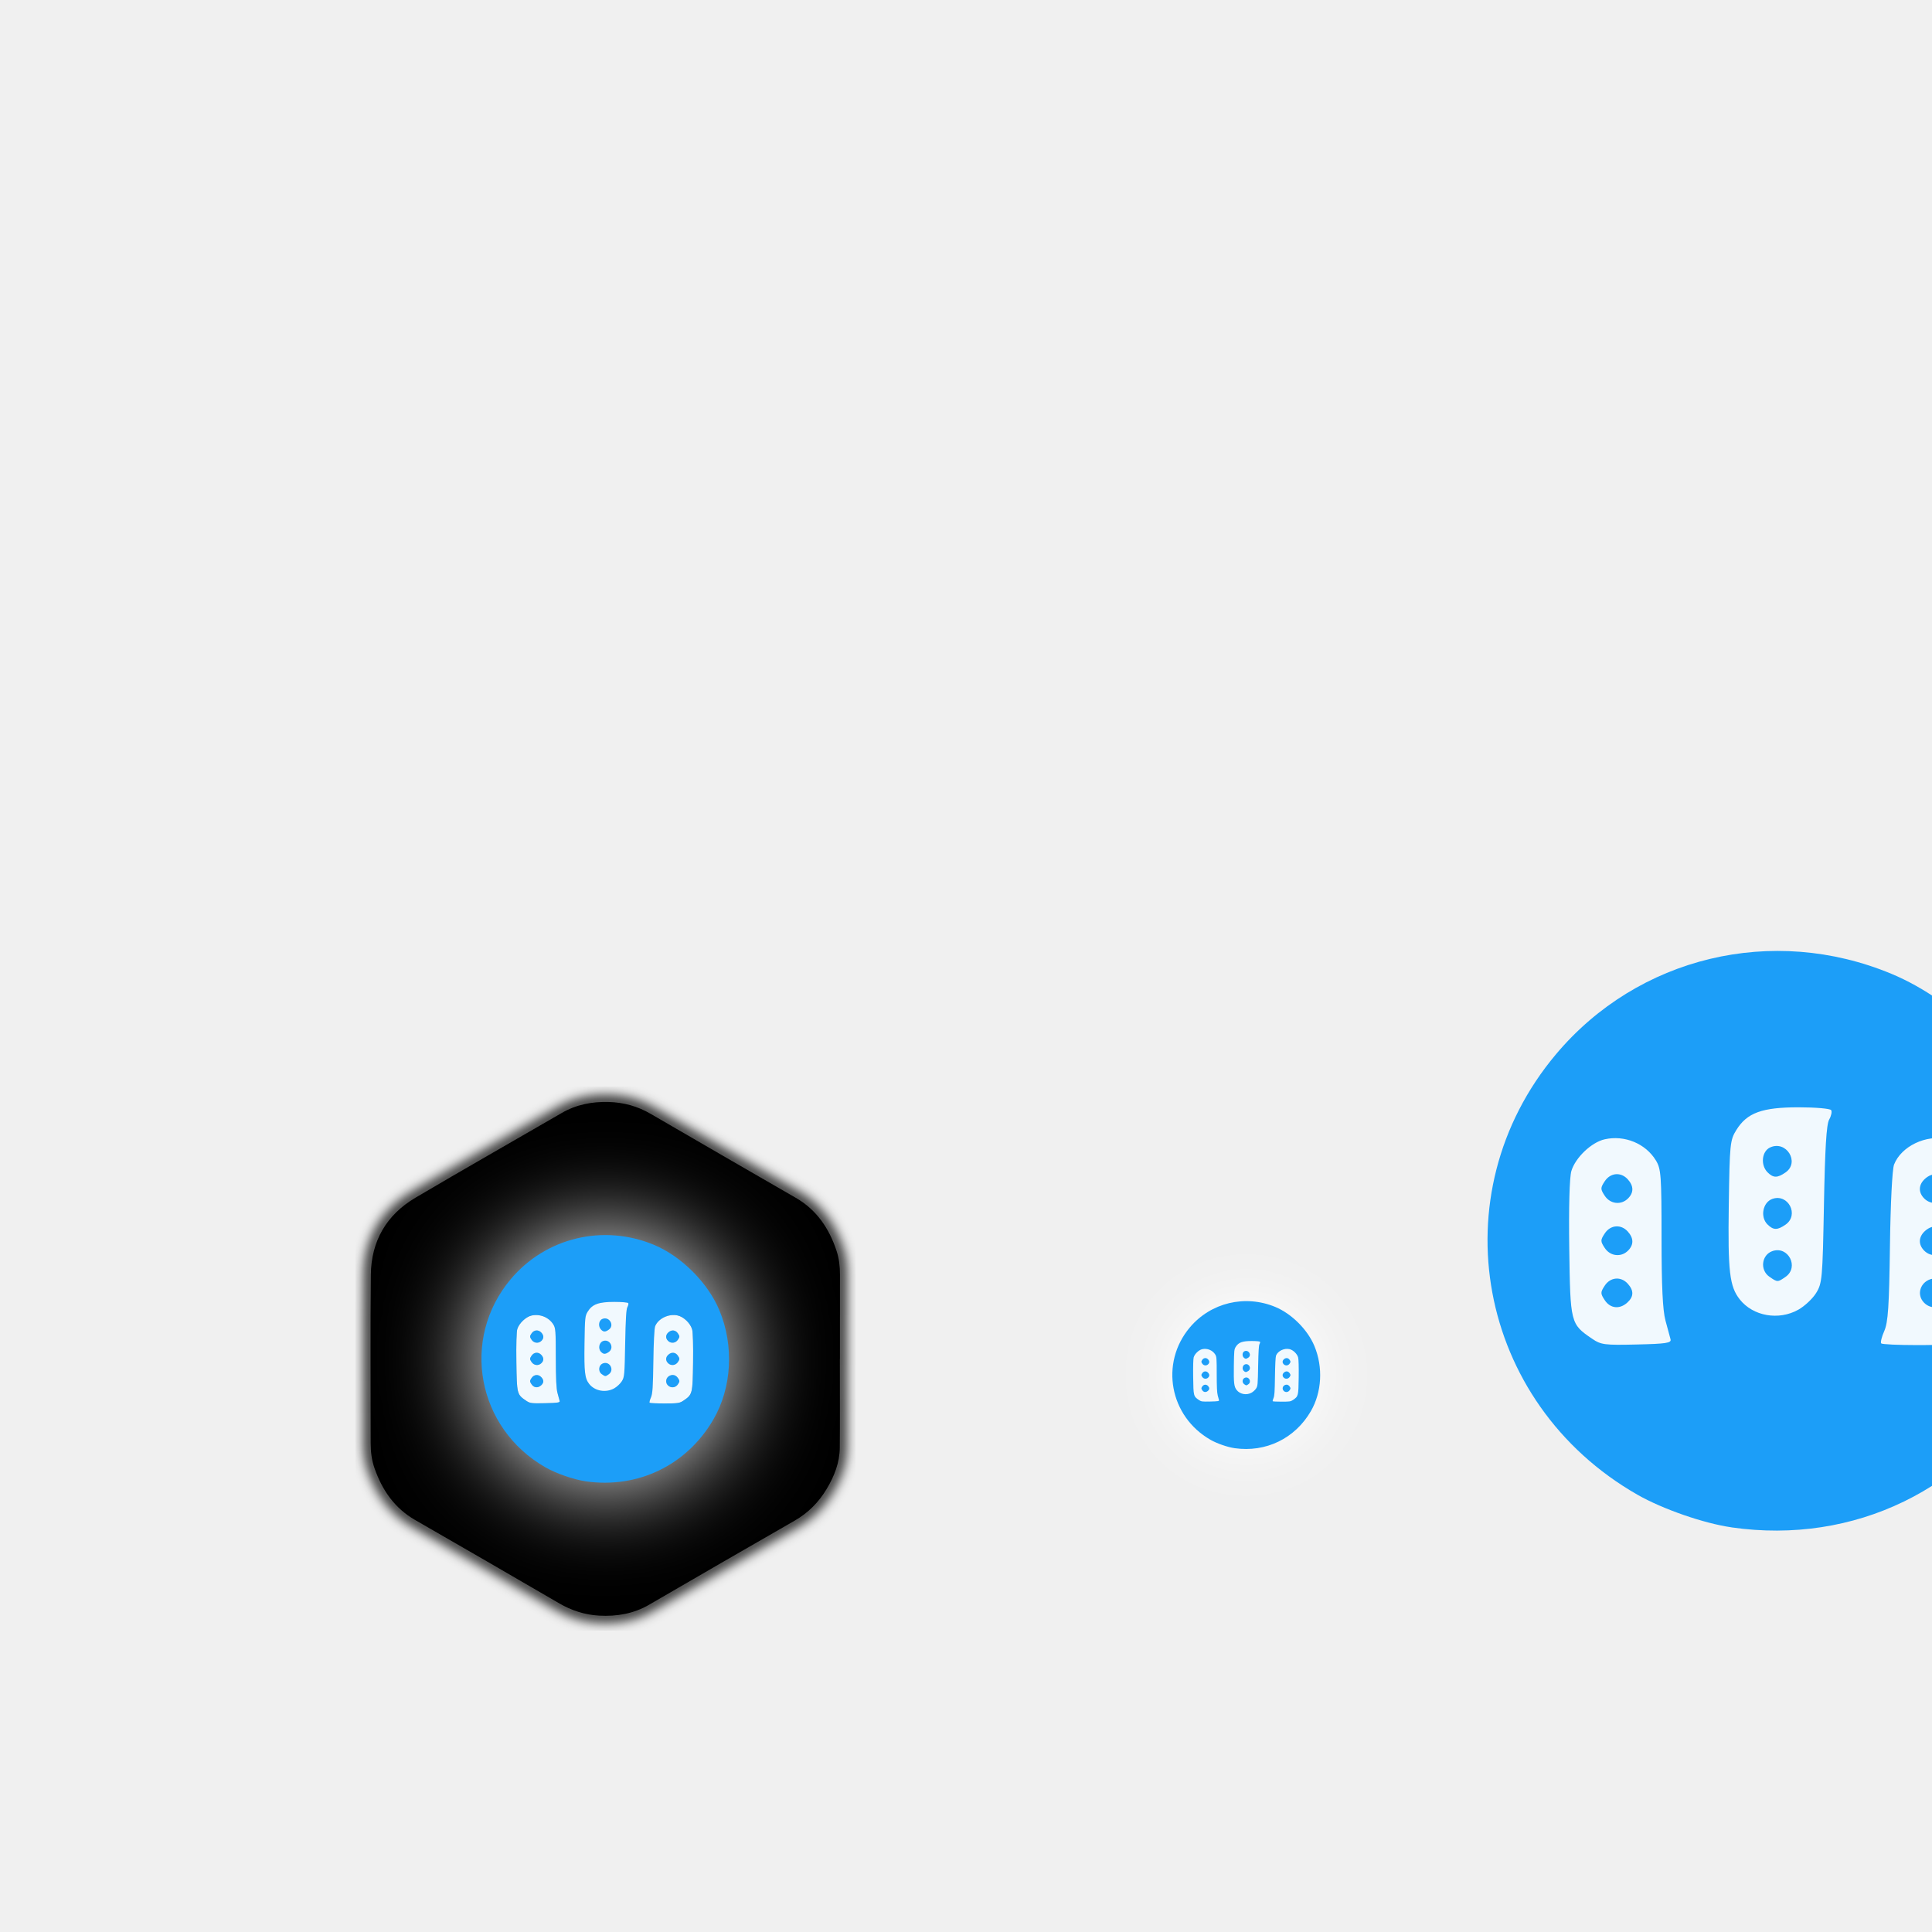
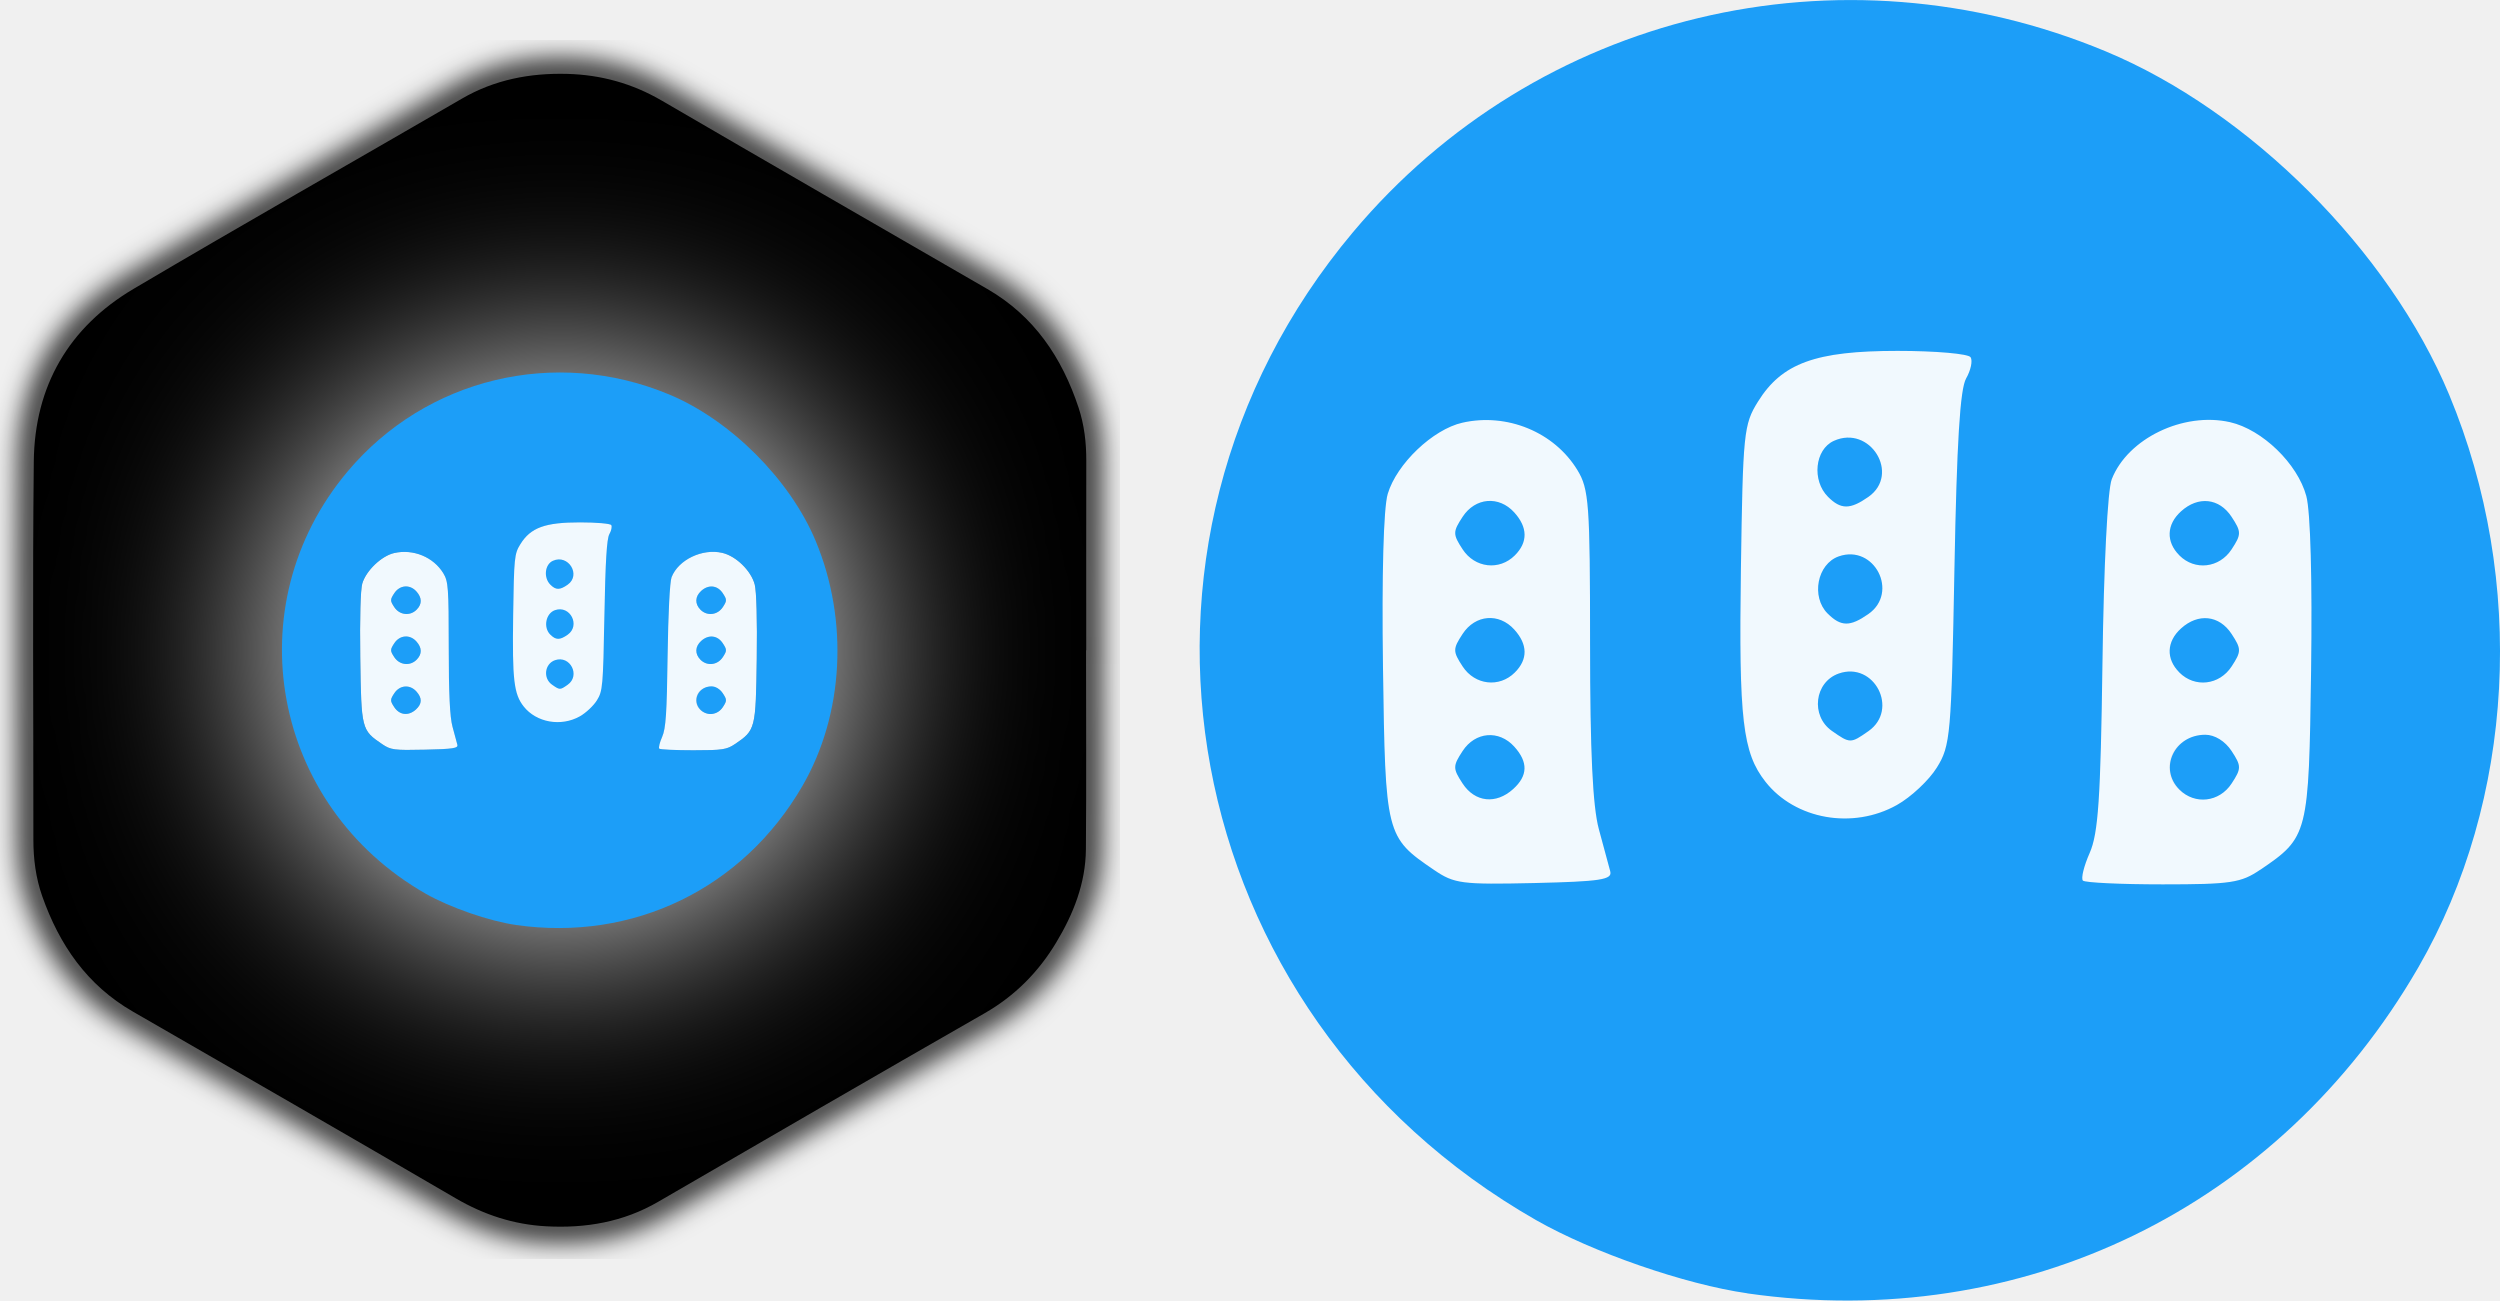
- <svg xmlns="http://www.w3.org/2000/svg" width="56.444mm" height="56.444mm" viewBox="0 0 200 200" id="svg3644" version="1.1">
+ <svg xmlns="http://www.w3.org/2000/svg" width="32.555mm" height="16.935mm" viewBox="0 0 115.354 60.006" id="svg3644" version="1.1">
  <defs id="defs3646">
    <filter style="color-interpolation-filters:sRGB" id="filter4474" x="-0.48" width="1.96" y="-0.48" height="1.96">
      <feGaussianBlur stdDeviation="6.27" id="feGaussianBlur4476" />
    </filter>
    <filter style="color-interpolation-filters:sRGB" id="filter40941" x="-0.031" width="1.063" y="-0.029" height="1.057">
      <feGaussianBlur stdDeviation="0.917" id="feGaussianBlur40943" />
    </filter>
  </defs>
-   <g id="layer1" transform="translate(-386.5167,-206.3051)">
-     <g id="g40953" transform="matrix(0.4088209,0,0,0.4088209,250.2739,221.7516)">
+   <g id="layer1" transform="translate(-423.3469,-304.7429)">
+     <g id="g40953" transform="matrix(0.4088209,0,0,0.4088209,250.2739,209.522)">
      <path transform="matrix(1.696278,0,0,1.696278,-104.6205,-305.0495)" id="path3676" d="m 383.529,347.802 c 0.003,-1.205 -0.134,-2.388 -0.513,-3.531 -1.104,-3.334 -2.96,-6.099 -6.07,-7.896 -7.226,-4.175 -14.458,-8.337 -21.667,-12.537 -1.96,-1.143 -4.048,-1.718 -6.292,-1.777 -2.474,-0.064 -4.824,0.383 -7,1.646 -7.277,4.223 -14.599,8.374 -21.843,12.654 -4.319,2.553 -6.592,6.477 -6.646,11.49 -0.088,8.382 -0.021,16.764 -0.027,25.146 -10e-4,1.291 0.158,2.553 0.586,3.77 1.14,3.24 2.981,5.927 6.028,7.682 7.17,4.13 14.342,8.258 21.487,12.428 1.877,1.096 3.855,1.744 6.012,1.861 2.635,0.145 5.141,-0.283 7.461,-1.631 7.229,-4.195 14.459,-8.387 21.712,-12.541 2.023,-1.16 3.585,-2.738 4.772,-4.713 1.146,-1.904 1.953,-3.94 1.973,-6.189 0.037,-4.416 0.011,-8.832 0.011,-13.248 h 0.012 c 0,-4.205 -0.005,-8.41 0.004,-12.614 z" style="clip-rule:evenodd;fill:none;fill-rule:evenodd;stroke:#000000;stroke-width:1.658;stroke-miterlimit:4;stroke-dasharray:none;stroke-opacity:1;filter:url(#filter40941)" />
      <path id="path4486" d="m 545.951,284.918 c 0.006,-2.044 -0.227,-4.051 -0.87,-5.99 -1.873,-5.655 -5.021,-10.346 -10.296,-13.394 -12.257,-7.082 -24.525,-14.142 -36.753,-21.266 -3.325,-1.939 -6.867,-2.914 -10.673,-3.014 -4.197,-0.109 -8.183,0.65 -11.874,2.792 -12.344,7.163 -24.764,14.205 -37.052,21.465 -7.326,4.331 -11.182,10.987 -11.273,19.49 -0.149,14.218 -0.036,28.436 -0.046,42.655 -0.002,2.19 0.268,4.331 0.994,6.395 1.934,5.496 5.057,10.054 10.225,13.031 12.162,7.006 24.328,14.008 36.448,21.081 3.184,1.859 6.539,2.958 10.198,3.157 4.47,0.246 8.721,-0.48 12.656,-2.767 12.262,-7.116 24.526,-14.227 36.83,-21.273 3.432,-1.968 6.081,-4.644 8.095,-7.995 1.944,-3.23 3.313,-6.683 3.347,-10.498 0.063,-7.491 0.018,-14.982 0.018,-22.472 h 0.02 c 0,-7.133 -0.008,-14.266 0.006,-21.397 z" style="clip-rule:evenodd;fill-rule:evenodd;stroke-width:2" />
      <g style="fill:#ffffff;filter:url(#filter4474)" id="g3650" transform="matrix(2,0,0,2,-359.8751,-430.1665)">
        <path style="fill:#ffffff" d="m 413.175,373.532 c -1.166,-0.793 -1.176,-0.834 -1.233,-4.878 -0.032,-2.239 0.012,-3.848 0.114,-4.189 0.216,-0.725 1.087,-1.556 1.801,-1.717 1.075,-0.242 2.213,0.226 2.771,1.141 0.28,0.459 0.306,0.81 0.306,4.192 4.1e-4,2.61 0.063,3.919 0.213,4.47 0.117,0.429 0.24,0.885 0.274,1.014 0.053,0.198 -0.238,0.242 -1.829,0.279 -1.75,0.041 -1.931,0.017 -2.417,-0.314 z m 1.904,-1.95 c 0.356,-0.322 0.365,-0.649 0.027,-1.022 -0.37,-0.409 -0.939,-0.361 -1.245,0.105 -0.238,0.363 -0.238,0.421 0,0.784 0.296,0.452 0.803,0.507 1.218,0.133 z m 0.04,-2.81 c 0.317,-0.317 0.313,-0.675 -0.013,-1.035 -0.37,-0.409 -0.939,-0.361 -1.245,0.105 -0.238,0.363 -0.238,0.421 0,0.784 0.295,0.451 0.885,0.519 1.258,0.146 z m 0,-2.823 c 0.317,-0.317 0.313,-0.675 -0.013,-1.035 -0.37,-0.409 -0.939,-0.361 -1.245,0.105 -0.238,0.363 -0.238,0.421 0,0.784 0.295,0.451 0.885,0.519 1.258,0.146 z m 13.697,7.841 c -0.05,-0.05 0.023,-0.35 0.163,-0.667 0.207,-0.469 0.264,-1.317 0.308,-4.575 0.032,-2.361 0.124,-4.178 0.224,-4.434 0.384,-0.983 1.73,-1.632 2.854,-1.375 0.778,0.178 1.627,1 1.837,1.782 0.1,0.369 0.145,2.023 0.115,4.19 -0.055,3.979 -0.069,4.031 -1.224,4.818 -0.465,0.316 -0.709,0.353 -2.351,0.353 -1.008,0 -1.874,-0.041 -1.924,-0.091 z m 3.583,-2.34 c 0.238,-0.363 0.238,-0.421 0,-0.784 -0.434,-0.662 -1.505,-0.383 -1.505,0.392 0,0.775 1.071,1.054 1.505,0.392 z m 0,-2.823 c 0.238,-0.363 0.238,-0.421 0,-0.784 -0.296,-0.452 -0.803,-0.507 -1.218,-0.133 -0.352,0.319 -0.368,0.735 -0.04,1.062 0.373,0.373 0.963,0.305 1.258,-0.146 z m 0,-2.823 c 0.238,-0.363 0.238,-0.421 0,-0.784 -0.296,-0.452 -0.803,-0.507 -1.218,-0.133 -0.352,0.319 -0.368,0.735 -0.04,1.062 0.373,0.373 0.963,0.305 1.258,-0.146 z m -10.412,6.248 c -1.303,-0.642 -1.479,-1.358 -1.416,-5.755 0.047,-3.301 0.068,-3.502 0.409,-4.05 0.579,-0.932 1.389,-1.227 3.367,-1.227 0.918,0 1.709,0.069 1.762,0.154 0.052,0.085 0.003,0.314 -0.108,0.51 -0.147,0.257 -0.225,1.535 -0.282,4.591 -0.074,4.019 -0.096,4.263 -0.424,4.79 -0.685,1.101 -2.175,1.546 -3.308,0.987 z m 1.658,-1.865 c 0.744,-0.521 0.142,-1.689 -0.715,-1.389 -0.586,0.205 -0.684,1.02 -0.165,1.383 0.439,0.307 0.45,0.308 0.88,0.006 z m 0,-2.823 c 0.744,-0.521 0.142,-1.689 -0.715,-1.389 -0.519,0.181 -0.673,0.973 -0.267,1.379 0.319,0.319 0.539,0.321 0.982,0.011 z m 0,-2.823 c 0.781,-0.547 0.039,-1.748 -0.834,-1.35 -0.456,0.208 -0.533,0.954 -0.139,1.348 0.31,0.31 0.533,0.311 0.973,0.002 z" id="path3652" />
        <path style="fill:#ffffff" d="m 420.725,383.738 c -1.508,-0.216 -3.728,-0.986 -5.095,-1.766 -8.684,-4.961 -10.772,-16.239 -4.409,-23.817 4.432,-5.279 11.724,-7.029 18.145,-4.356 3.47,1.445 6.834,4.808 8.279,8.279 1.869,4.49 1.583,9.778 -0.746,13.806 -3.353,5.797 -9.545,8.805 -16.173,7.856 z" id="path3654" />
      </g>
      <g transform="matrix(2,0,0,2,-359.8751,-430.1665)" id="g3642">
        <path id="path3646" d="m 413.175,373.532 c -1.166,-0.793 -1.176,-0.834 -1.233,-4.878 -0.032,-2.239 0.012,-3.848 0.114,-4.189 0.216,-0.725 1.087,-1.556 1.801,-1.717 1.075,-0.242 2.213,0.226 2.771,1.141 0.28,0.459 0.306,0.81 0.306,4.192 4.1e-4,2.61 0.063,3.919 0.213,4.47 0.117,0.429 0.24,0.885 0.274,1.014 0.053,0.198 -0.238,0.242 -1.829,0.279 -1.75,0.041 -1.931,0.017 -2.417,-0.314 z m 1.904,-1.95 c 0.356,-0.322 0.365,-0.649 0.027,-1.022 -0.37,-0.409 -0.939,-0.361 -1.245,0.105 -0.238,0.363 -0.238,0.421 0,0.784 0.296,0.452 0.803,0.507 1.218,0.133 z m 0.04,-2.81 c 0.317,-0.317 0.313,-0.675 -0.013,-1.035 -0.37,-0.409 -0.939,-0.361 -1.245,0.105 -0.238,0.363 -0.238,0.421 0,0.784 0.295,0.451 0.885,0.519 1.258,0.146 z m 0,-2.823 c 0.317,-0.317 0.313,-0.675 -0.013,-1.035 -0.37,-0.409 -0.939,-0.361 -1.245,0.105 -0.238,0.363 -0.238,0.421 0,0.784 0.295,0.451 0.885,0.519 1.258,0.146 z m 13.697,7.841 c -0.05,-0.05 0.023,-0.35 0.163,-0.667 0.207,-0.469 0.264,-1.317 0.308,-4.575 0.032,-2.361 0.124,-4.178 0.224,-4.434 0.384,-0.983 1.73,-1.632 2.854,-1.375 0.778,0.178 1.627,1 1.837,1.782 0.1,0.369 0.145,2.023 0.115,4.19 -0.055,3.979 -0.069,4.031 -1.224,4.818 -0.465,0.316 -0.709,0.353 -2.351,0.353 -1.008,0 -1.874,-0.041 -1.924,-0.091 z m 3.583,-2.34 c 0.238,-0.363 0.238,-0.421 0,-0.784 -0.434,-0.662 -1.505,-0.383 -1.505,0.392 0,0.775 1.071,1.054 1.505,0.392 z m 0,-2.823 c 0.238,-0.363 0.238,-0.421 0,-0.784 -0.296,-0.452 -0.803,-0.507 -1.218,-0.133 -0.352,0.319 -0.368,0.735 -0.04,1.062 0.373,0.373 0.963,0.305 1.258,-0.146 z m 0,-2.823 c 0.238,-0.363 0.238,-0.421 0,-0.784 -0.296,-0.452 -0.803,-0.507 -1.218,-0.133 -0.352,0.319 -0.368,0.735 -0.04,1.062 0.373,0.373 0.963,0.305 1.258,-0.146 z m -10.412,6.248 c -1.303,-0.642 -1.479,-1.358 -1.416,-5.755 0.047,-3.301 0.068,-3.502 0.409,-4.05 0.579,-0.932 1.389,-1.227 3.367,-1.227 0.918,0 1.709,0.069 1.762,0.154 0.052,0.085 0.003,0.314 -0.108,0.51 -0.147,0.257 -0.225,1.535 -0.282,4.591 -0.074,4.019 -0.096,4.263 -0.424,4.79 -0.685,1.101 -2.175,1.546 -3.308,0.987 z m 1.658,-1.865 c 0.744,-0.521 0.142,-1.689 -0.715,-1.389 -0.586,0.205 -0.684,1.02 -0.165,1.383 0.439,0.307 0.45,0.308 0.88,0.006 z m 0,-2.823 c 0.744,-0.521 0.142,-1.689 -0.715,-1.389 -0.519,0.181 -0.673,0.973 -0.267,1.379 0.319,0.319 0.539,0.321 0.982,0.011 z m 0,-2.823 c 0.781,-0.547 0.039,-1.748 -0.834,-1.35 -0.456,0.208 -0.533,0.954 -0.139,1.348 0.31,0.31 0.533,0.311 0.973,0.002 z" style="fill:#f1f9fe" />
        <path id="path3644" d="m 420.725,383.738 c -1.508,-0.216 -3.728,-0.986 -5.095,-1.766 -8.684,-4.961 -10.772,-16.239 -4.409,-23.817 4.432,-5.279 11.724,-7.029 18.145,-4.356 3.47,1.445 6.834,4.808 8.279,8.279 1.869,4.49 1.583,9.778 -0.746,13.806 -3.353,5.797 -9.545,8.805 -16.173,7.856 z m -3.304,-10.171 c -0.034,-0.129 -0.158,-0.586 -0.274,-1.014 -0.15,-0.551 -0.212,-1.86 -0.213,-4.47 -5.4e-4,-3.382 -0.026,-3.733 -0.306,-4.192 -0.558,-0.915 -1.696,-1.384 -2.771,-1.141 -0.714,0.161 -1.585,0.992 -1.801,1.717 -0.101,0.341 -0.145,1.95 -0.114,4.189 0.057,4.044 0.067,4.085 1.233,4.878 0.486,0.331 0.667,0.354 2.417,0.314 1.591,-0.037 1.881,-0.081 1.829,-0.279 z m -3.559,-2.118 c -0.238,-0.363 -0.238,-0.421 0,-0.784 0.305,-0.466 0.875,-0.514 1.245,-0.105 0.337,0.373 0.329,0.7 -0.027,1.022 -0.414,0.375 -0.921,0.32 -1.218,-0.133 z m 0,-2.823 c -0.238,-0.363 -0.238,-0.421 0,-0.784 0.305,-0.466 0.875,-0.514 1.245,-0.105 0.326,0.36 0.331,0.718 0.013,1.035 -0.373,0.373 -0.963,0.305 -1.258,-0.146 z m 0,-2.823 c -0.238,-0.363 -0.238,-0.421 0,-0.784 0.305,-0.466 0.875,-0.514 1.245,-0.105 0.326,0.36 0.331,0.718 0.013,1.035 -0.373,0.373 -0.963,0.305 -1.258,-0.146 z m 19.23,7.725 c 1.156,-0.787 1.169,-0.839 1.224,-4.818 0.03,-2.168 -0.015,-3.821 -0.115,-4.19 -0.21,-0.781 -1.059,-1.604 -1.837,-1.782 -1.124,-0.256 -2.47,0.392 -2.854,1.375 -0.1,0.257 -0.192,2.073 -0.224,4.434 -0.044,3.258 -0.101,4.106 -0.308,4.575 -0.14,0.316 -0.213,0.616 -0.163,0.667 0.05,0.05 0.916,0.091 1.924,0.091 1.643,0 1.887,-0.037 2.351,-0.353 z m -1.951,-1.933 c -0.507,-0.507 -0.123,-1.322 0.624,-1.322 0.229,0 0.478,0.154 0.634,0.392 0.238,0.363 0.238,0.421 0,0.784 -0.295,0.451 -0.885,0.519 -1.258,0.146 z m 0,-2.823 c -0.327,-0.327 -0.312,-0.744 0.04,-1.062 0.414,-0.375 0.921,-0.32 1.218,0.133 0.238,0.363 0.238,0.421 0,0.784 -0.295,0.451 -0.885,0.519 -1.258,0.146 z m 0,-2.823 c -0.327,-0.327 -0.312,-0.744 0.04,-1.062 0.414,-0.375 0.921,-0.32 1.218,0.133 0.238,0.363 0.238,0.421 0,0.784 -0.295,0.451 -0.885,0.519 -1.258,0.146 z m -6.809,6.017 c 0.34,-0.191 0.773,-0.597 0.962,-0.902 0.328,-0.527 0.349,-0.771 0.424,-4.79 0.057,-3.056 0.135,-4.334 0.282,-4.591 0.112,-0.196 0.161,-0.425 0.108,-0.51 -0.052,-0.085 -0.843,-0.154 -1.762,-0.154 -1.979,0 -2.788,0.295 -3.367,1.227 -0.341,0.548 -0.361,0.749 -0.409,4.05 -0.052,3.618 0.04,4.407 0.593,5.111 0.716,0.91 2.107,1.156 3.169,0.559 z m -1.568,-1.786 c -0.519,-0.363 -0.421,-1.178 0.165,-1.383 0.857,-0.3 1.458,0.869 0.715,1.389 -0.43,0.301 -0.441,0.301 -0.88,-0.006 z m -0.102,-2.828 c -0.406,-0.406 -0.252,-1.197 0.267,-1.379 0.857,-0.3 1.458,0.869 0.715,1.389 -0.443,0.31 -0.663,0.308 -0.982,-0.011 z m 0.008,-2.815 c -0.394,-0.394 -0.317,-1.14 0.139,-1.348 0.873,-0.398 1.615,0.803 0.834,1.35 -0.44,0.308 -0.663,0.308 -0.973,-0.002 z" style="fill:#1c9ef8" />
      </g>
    </g>
-     <g id="g335" transform="matrix(0.5971292,0,0,0.5971292,201.4191,141.0027)">
-       <g transform="matrix(0.8176417,0,0,0.8176417,180.0088,46.65831)" id="g311" style="fill:#ffffff;filter:url(#filter4474)">
-         <path id="path307" d="m 413.175,373.532 c -1.166,-0.793 -1.176,-0.834 -1.233,-4.878 -0.032,-2.239 0.012,-3.848 0.114,-4.189 0.216,-0.725 1.087,-1.556 1.801,-1.717 1.075,-0.242 2.213,0.226 2.771,1.141 0.28,0.459 0.306,0.81 0.306,4.192 4.1e-4,2.61 0.063,3.919 0.213,4.47 0.117,0.429 0.24,0.885 0.274,1.014 0.053,0.198 -0.238,0.242 -1.829,0.279 -1.75,0.041 -1.931,0.017 -2.417,-0.314 z m 1.904,-1.95 c 0.356,-0.322 0.365,-0.649 0.027,-1.022 -0.37,-0.409 -0.939,-0.361 -1.245,0.105 -0.238,0.363 -0.238,0.421 0,0.784 0.296,0.452 0.803,0.507 1.218,0.133 z m 0.04,-2.81 c 0.317,-0.317 0.313,-0.675 -0.013,-1.035 -0.37,-0.409 -0.939,-0.361 -1.245,0.105 -0.238,0.363 -0.238,0.421 0,0.784 0.295,0.451 0.885,0.519 1.258,0.146 z m 0,-2.823 c 0.317,-0.317 0.313,-0.675 -0.013,-1.035 -0.37,-0.409 -0.939,-0.361 -1.245,0.105 -0.238,0.363 -0.238,0.421 0,0.784 0.295,0.451 0.885,0.519 1.258,0.146 z m 13.697,7.841 c -0.05,-0.05 0.023,-0.35 0.163,-0.667 0.207,-0.469 0.264,-1.317 0.308,-4.575 0.032,-2.361 0.124,-4.178 0.224,-4.434 0.384,-0.983 1.73,-1.632 2.854,-1.375 0.778,0.178 1.627,1 1.837,1.782 0.1,0.369 0.145,2.023 0.115,4.19 -0.055,3.979 -0.069,4.031 -1.224,4.818 -0.465,0.316 -0.709,0.353 -2.351,0.353 -1.008,0 -1.874,-0.041 -1.924,-0.091 z m 3.583,-2.34 c 0.238,-0.363 0.238,-0.421 0,-0.784 -0.434,-0.662 -1.505,-0.383 -1.505,0.392 0,0.775 1.071,1.054 1.505,0.392 z m 0,-2.823 c 0.238,-0.363 0.238,-0.421 0,-0.784 -0.296,-0.452 -0.803,-0.507 -1.218,-0.133 -0.352,0.319 -0.368,0.735 -0.04,1.062 0.373,0.373 0.963,0.305 1.258,-0.146 z m 0,-2.823 c 0.238,-0.363 0.238,-0.421 0,-0.784 -0.296,-0.452 -0.803,-0.507 -1.218,-0.133 -0.352,0.319 -0.368,0.735 -0.04,1.062 0.373,0.373 0.963,0.305 1.258,-0.146 z m -10.412,6.248 c -1.303,-0.642 -1.479,-1.358 -1.416,-5.755 0.047,-3.301 0.068,-3.502 0.409,-4.05 0.579,-0.932 1.389,-1.227 3.367,-1.227 0.918,0 1.709,0.069 1.762,0.154 0.052,0.085 0.003,0.314 -0.108,0.51 -0.147,0.257 -0.225,1.535 -0.282,4.591 -0.074,4.019 -0.096,4.263 -0.424,4.79 -0.685,1.101 -2.175,1.546 -3.308,0.987 z m 1.658,-1.865 c 0.744,-0.521 0.142,-1.689 -0.715,-1.389 -0.586,0.205 -0.684,1.02 -0.165,1.383 0.439,0.307 0.45,0.308 0.88,0.006 z m 0,-2.823 c 0.744,-0.521 0.142,-1.689 -0.715,-1.389 -0.519,0.181 -0.673,0.973 -0.267,1.379 0.319,0.319 0.539,0.321 0.982,0.011 z m 0,-2.823 c 0.781,-0.547 0.039,-1.748 -0.834,-1.35 -0.456,0.208 -0.533,0.954 -0.139,1.348 0.31,0.31 0.533,0.311 0.973,0.002 z" style="fill:#ffffff" />
-         <path id="path309" d="m 420.725,383.738 c -1.508,-0.216 -3.728,-0.986 -5.095,-1.766 -8.684,-4.961 -10.772,-16.239 -4.409,-23.817 4.432,-5.279 11.724,-7.029 18.145,-4.356 3.47,1.445 6.834,4.808 8.279,8.279 1.869,4.49 1.583,9.778 -0.746,13.806 -3.353,5.797 -9.545,8.805 -16.173,7.856 z" style="fill:#ffffff" />
-       </g>
-       <g id="g317" transform="matrix(0.8176417,0,0,0.8176417,180.0088,46.65831)">
-         <path style="fill:#f1f9fe" d="m 413.175,373.532 c -1.166,-0.793 -1.176,-0.834 -1.233,-4.878 -0.032,-2.239 0.012,-3.848 0.114,-4.189 0.216,-0.725 1.087,-1.556 1.801,-1.717 1.075,-0.242 2.213,0.226 2.771,1.141 0.28,0.459 0.306,0.81 0.306,4.192 4.1e-4,2.61 0.063,3.919 0.213,4.47 0.117,0.429 0.24,0.885 0.274,1.014 0.053,0.198 -0.238,0.242 -1.829,0.279 -1.75,0.041 -1.931,0.017 -2.417,-0.314 z m 1.904,-1.95 c 0.356,-0.322 0.365,-0.649 0.027,-1.022 -0.37,-0.409 -0.939,-0.361 -1.245,0.105 -0.238,0.363 -0.238,0.421 0,0.784 0.296,0.452 0.803,0.507 1.218,0.133 z m 0.04,-2.81 c 0.317,-0.317 0.313,-0.675 -0.013,-1.035 -0.37,-0.409 -0.939,-0.361 -1.245,0.105 -0.238,0.363 -0.238,0.421 0,0.784 0.295,0.451 0.885,0.519 1.258,0.146 z m 0,-2.823 c 0.317,-0.317 0.313,-0.675 -0.013,-1.035 -0.37,-0.409 -0.939,-0.361 -1.245,0.105 -0.238,0.363 -0.238,0.421 0,0.784 0.295,0.451 0.885,0.519 1.258,0.146 z m 13.697,7.841 c -0.05,-0.05 0.023,-0.35 0.163,-0.667 0.207,-0.469 0.264,-1.317 0.308,-4.575 0.032,-2.361 0.124,-4.178 0.224,-4.434 0.384,-0.983 1.73,-1.632 2.854,-1.375 0.778,0.178 1.627,1 1.837,1.782 0.1,0.369 0.145,2.023 0.115,4.19 -0.055,3.979 -0.069,4.031 -1.224,4.818 -0.465,0.316 -0.709,0.353 -2.351,0.353 -1.008,0 -1.874,-0.041 -1.924,-0.091 z m 3.583,-2.34 c 0.238,-0.363 0.238,-0.421 0,-0.784 -0.434,-0.662 -1.505,-0.383 -1.505,0.392 0,0.775 1.071,1.054 1.505,0.392 z m 0,-2.823 c 0.238,-0.363 0.238,-0.421 0,-0.784 -0.296,-0.452 -0.803,-0.507 -1.218,-0.133 -0.352,0.319 -0.368,0.735 -0.04,1.062 0.373,0.373 0.963,0.305 1.258,-0.146 z m 0,-2.823 c 0.238,-0.363 0.238,-0.421 0,-0.784 -0.296,-0.452 -0.803,-0.507 -1.218,-0.133 -0.352,0.319 -0.368,0.735 -0.04,1.062 0.373,0.373 0.963,0.305 1.258,-0.146 z m -10.412,6.248 c -1.303,-0.642 -1.479,-1.358 -1.416,-5.755 0.047,-3.301 0.068,-3.502 0.409,-4.05 0.579,-0.932 1.389,-1.227 3.367,-1.227 0.918,0 1.709,0.069 1.762,0.154 0.052,0.085 0.003,0.314 -0.108,0.51 -0.147,0.257 -0.225,1.535 -0.282,4.591 -0.074,4.019 -0.096,4.263 -0.424,4.79 -0.685,1.101 -2.175,1.546 -3.308,0.987 z m 1.658,-1.865 c 0.744,-0.521 0.142,-1.689 -0.715,-1.389 -0.586,0.205 -0.684,1.02 -0.165,1.383 0.439,0.307 0.45,0.308 0.88,0.006 z m 0,-2.823 c 0.744,-0.521 0.142,-1.689 -0.715,-1.389 -0.519,0.181 -0.673,0.973 -0.267,1.379 0.319,0.319 0.539,0.321 0.982,0.011 z m 0,-2.823 c 0.781,-0.547 0.039,-1.748 -0.834,-1.35 -0.456,0.208 -0.533,0.954 -0.139,1.348 0.31,0.31 0.533,0.311 0.973,0.002 z" id="path313" />
-         <path style="fill:#1c9ef8" d="m 420.725,383.738 c -1.508,-0.216 -3.728,-0.986 -5.095,-1.766 -8.684,-4.961 -10.772,-16.239 -4.409,-23.817 4.432,-5.279 11.724,-7.029 18.145,-4.356 3.47,1.445 6.834,4.808 8.279,8.279 1.869,4.49 1.583,9.778 -0.746,13.806 -3.353,5.797 -9.545,8.805 -16.173,7.856 z m -3.304,-10.171 c -0.034,-0.129 -0.158,-0.586 -0.274,-1.014 -0.15,-0.551 -0.212,-1.86 -0.213,-4.47 -5.4e-4,-3.382 -0.026,-3.733 -0.306,-4.192 -0.558,-0.915 -1.696,-1.384 -2.771,-1.141 -0.714,0.161 -1.585,0.992 -1.801,1.717 -0.101,0.341 -0.145,1.95 -0.114,4.189 0.057,4.044 0.067,4.085 1.233,4.878 0.486,0.331 0.667,0.354 2.417,0.314 1.591,-0.037 1.881,-0.081 1.829,-0.279 z m -3.559,-2.118 c -0.238,-0.363 -0.238,-0.421 0,-0.784 0.305,-0.466 0.875,-0.514 1.245,-0.105 0.337,0.373 0.329,0.7 -0.027,1.022 -0.414,0.375 -0.921,0.32 -1.218,-0.133 z m 0,-2.823 c -0.238,-0.363 -0.238,-0.421 0,-0.784 0.305,-0.466 0.875,-0.514 1.245,-0.105 0.326,0.36 0.331,0.718 0.013,1.035 -0.373,0.373 -0.963,0.305 -1.258,-0.146 z m 0,-2.823 c -0.238,-0.363 -0.238,-0.421 0,-0.784 0.305,-0.466 0.875,-0.514 1.245,-0.105 0.326,0.36 0.331,0.718 0.013,1.035 -0.373,0.373 -0.963,0.305 -1.258,-0.146 z m 19.23,7.725 c 1.156,-0.787 1.169,-0.839 1.224,-4.818 0.03,-2.168 -0.015,-3.821 -0.115,-4.19 -0.21,-0.781 -1.059,-1.604 -1.837,-1.782 -1.124,-0.256 -2.47,0.392 -2.854,1.375 -0.1,0.257 -0.192,2.073 -0.224,4.434 -0.044,3.258 -0.101,4.106 -0.308,4.575 -0.14,0.316 -0.213,0.616 -0.163,0.667 0.05,0.05 0.916,0.091 1.924,0.091 1.643,0 1.887,-0.037 2.351,-0.353 z m -1.951,-1.933 c -0.507,-0.507 -0.123,-1.322 0.624,-1.322 0.229,0 0.478,0.154 0.634,0.392 0.238,0.363 0.238,0.421 0,0.784 -0.295,0.451 -0.885,0.519 -1.258,0.146 z m 0,-2.823 c -0.327,-0.327 -0.312,-0.744 0.04,-1.062 0.414,-0.375 0.921,-0.32 1.218,0.133 0.238,0.363 0.238,0.421 0,0.784 -0.295,0.451 -0.885,0.519 -1.258,0.146 z m 0,-2.823 c -0.327,-0.327 -0.312,-0.744 0.04,-1.062 0.414,-0.375 0.921,-0.32 1.218,0.133 0.238,0.363 0.238,0.421 0,0.784 -0.295,0.451 -0.885,0.519 -1.258,0.146 z m -6.809,6.017 c 0.34,-0.191 0.773,-0.597 0.962,-0.902 0.328,-0.527 0.349,-0.771 0.424,-4.79 0.057,-3.056 0.135,-4.334 0.282,-4.591 0.112,-0.196 0.161,-0.425 0.108,-0.51 -0.052,-0.085 -0.843,-0.154 -1.762,-0.154 -1.979,0 -2.788,0.295 -3.367,1.227 -0.341,0.548 -0.361,0.749 -0.409,4.05 -0.052,3.618 0.04,4.407 0.593,5.111 0.716,0.91 2.107,1.156 3.169,0.559 z m -1.568,-1.786 c -0.519,-0.363 -0.421,-1.178 0.165,-1.383 0.857,-0.3 1.458,0.869 0.715,1.389 -0.43,0.301 -0.441,0.301 -0.88,-0.006 z m -0.102,-2.828 c -0.406,-0.406 -0.252,-1.197 0.267,-1.379 0.857,-0.3 1.458,0.869 0.715,1.389 -0.443,0.31 -0.663,0.308 -0.982,-0.011 z m 0.008,-2.815 c -0.394,-0.394 -0.317,-1.14 0.139,-1.348 0.873,-0.398 1.615,0.803 0.834,1.35 -0.44,0.308 -0.663,0.308 -0.973,-0.002 z" id="path315" />
-       </g>
-     </g>
-     <g id="g1891" transform="matrix(1.914037,0,0,1.914037,-239.5078,-370.0711)">
+     <g id="g1891" transform="matrix(1.914037,0,0,1.914037,-301.312,-370.0711)">
      <path style="fill:#f1f9fe" d="m 413.175,373.532 c -1.166,-0.793 -1.176,-0.834 -1.233,-4.878 -0.032,-2.239 0.012,-3.848 0.114,-4.189 0.216,-0.725 1.087,-1.556 1.801,-1.717 1.075,-0.242 2.213,0.226 2.771,1.141 0.28,0.459 0.306,0.81 0.306,4.192 4.1e-4,2.61 0.063,3.919 0.213,4.47 0.117,0.429 0.24,0.885 0.274,1.014 0.053,0.198 -0.238,0.242 -1.829,0.279 -1.75,0.041 -1.931,0.017 -2.417,-0.314 z m 1.904,-1.95 c 0.356,-0.322 0.365,-0.649 0.027,-1.022 -0.37,-0.409 -0.939,-0.361 -1.245,0.105 -0.238,0.363 -0.238,0.421 0,0.784 0.296,0.452 0.803,0.507 1.218,0.133 z m 0.04,-2.81 c 0.317,-0.317 0.313,-0.675 -0.013,-1.035 -0.37,-0.409 -0.939,-0.361 -1.245,0.105 -0.238,0.363 -0.238,0.421 0,0.784 0.295,0.451 0.885,0.519 1.258,0.146 z m 0,-2.823 c 0.317,-0.317 0.313,-0.675 -0.013,-1.035 -0.37,-0.409 -0.939,-0.361 -1.245,0.105 -0.238,0.363 -0.238,0.421 0,0.784 0.295,0.451 0.885,0.519 1.258,0.146 z m 13.697,7.841 c -0.05,-0.05 0.023,-0.35 0.163,-0.667 0.207,-0.469 0.264,-1.317 0.308,-4.575 0.032,-2.361 0.124,-4.178 0.224,-4.434 0.384,-0.983 1.73,-1.632 2.854,-1.375 0.778,0.178 1.627,1 1.837,1.782 0.1,0.369 0.145,2.023 0.115,4.19 -0.055,3.979 -0.069,4.031 -1.224,4.818 -0.465,0.316 -0.709,0.353 -2.351,0.353 -1.008,0 -1.874,-0.041 -1.924,-0.091 z m 3.583,-2.34 c 0.238,-0.363 0.238,-0.421 0,-0.784 -0.434,-0.662 -1.505,-0.383 -1.505,0.392 0,0.775 1.071,1.054 1.505,0.392 z m 0,-2.823 c 0.238,-0.363 0.238,-0.421 0,-0.784 -0.296,-0.452 -0.803,-0.507 -1.218,-0.133 -0.352,0.319 -0.368,0.735 -0.04,1.062 0.373,0.373 0.963,0.305 1.258,-0.146 z m 0,-2.823 c 0.238,-0.363 0.238,-0.421 0,-0.784 -0.296,-0.452 -0.803,-0.507 -1.218,-0.133 -0.352,0.319 -0.368,0.735 -0.04,1.062 0.373,0.373 0.963,0.305 1.258,-0.146 z m -10.412,6.248 c -1.303,-0.642 -1.479,-1.358 -1.416,-5.755 0.047,-3.301 0.068,-3.502 0.409,-4.05 0.579,-0.932 1.389,-1.227 3.367,-1.227 0.918,0 1.709,0.069 1.762,0.154 0.052,0.085 0.003,0.314 -0.108,0.51 -0.147,0.257 -0.225,1.535 -0.282,4.591 -0.074,4.019 -0.096,4.263 -0.424,4.79 -0.685,1.101 -2.175,1.546 -3.308,0.987 z m 1.658,-1.865 c 0.744,-0.521 0.142,-1.689 -0.715,-1.389 -0.586,0.205 -0.684,1.02 -0.165,1.383 0.439,0.307 0.45,0.308 0.88,0.006 z m 0,-2.823 c 0.744,-0.521 0.142,-1.689 -0.715,-1.389 -0.519,0.181 -0.673,0.973 -0.267,1.379 0.319,0.319 0.539,0.321 0.982,0.011 z m 0,-2.823 c 0.781,-0.547 0.039,-1.748 -0.834,-1.35 -0.456,0.208 -0.533,0.954 -0.139,1.348 0.31,0.31 0.533,0.311 0.973,0.002 z" id="path1887" />
      <path style="fill:#1c9ef8" d="m 420.725,383.738 c -1.508,-0.216 -3.728,-0.986 -5.095,-1.766 -8.684,-4.961 -10.772,-16.239 -4.409,-23.817 4.432,-5.279 11.724,-7.029 18.145,-4.356 3.47,1.445 6.834,4.808 8.279,8.279 1.869,4.49 1.583,9.778 -0.746,13.806 -3.353,5.797 -9.545,8.805 -16.173,7.856 z m -3.304,-10.171 c -0.034,-0.129 -0.158,-0.586 -0.274,-1.014 -0.15,-0.551 -0.212,-1.86 -0.213,-4.47 -5.4e-4,-3.382 -0.026,-3.733 -0.306,-4.192 -0.558,-0.915 -1.696,-1.384 -2.771,-1.141 -0.714,0.161 -1.585,0.992 -1.801,1.717 -0.101,0.341 -0.145,1.95 -0.114,4.189 0.057,4.044 0.067,4.085 1.233,4.878 0.486,0.331 0.667,0.354 2.417,0.314 1.591,-0.037 1.881,-0.081 1.829,-0.279 z m -3.559,-2.118 c -0.238,-0.363 -0.238,-0.421 0,-0.784 0.305,-0.466 0.875,-0.514 1.245,-0.105 0.337,0.373 0.329,0.7 -0.027,1.022 -0.414,0.375 -0.921,0.32 -1.218,-0.133 z m 0,-2.823 c -0.238,-0.363 -0.238,-0.421 0,-0.784 0.305,-0.466 0.875,-0.514 1.245,-0.105 0.326,0.36 0.331,0.718 0.013,1.035 -0.373,0.373 -0.963,0.305 -1.258,-0.146 z m 0,-2.823 c -0.238,-0.363 -0.238,-0.421 0,-0.784 0.305,-0.466 0.875,-0.514 1.245,-0.105 0.326,0.36 0.331,0.718 0.013,1.035 -0.373,0.373 -0.963,0.305 -1.258,-0.146 z m 19.23,7.725 c 1.156,-0.787 1.169,-0.839 1.224,-4.818 0.03,-2.168 -0.015,-3.821 -0.115,-4.19 -0.21,-0.781 -1.059,-1.604 -1.837,-1.782 -1.124,-0.256 -2.47,0.392 -2.854,1.375 -0.1,0.257 -0.192,2.073 -0.224,4.434 -0.044,3.258 -0.101,4.106 -0.308,4.575 -0.14,0.316 -0.213,0.616 -0.163,0.667 0.05,0.05 0.916,0.091 1.924,0.091 1.643,0 1.887,-0.037 2.351,-0.353 z m -1.951,-1.933 c -0.507,-0.507 -0.123,-1.322 0.624,-1.322 0.229,0 0.478,0.154 0.634,0.392 0.238,0.363 0.238,0.421 0,0.784 -0.295,0.451 -0.885,0.519 -1.258,0.146 z m 0,-2.823 c -0.327,-0.327 -0.312,-0.744 0.04,-1.062 0.414,-0.375 0.921,-0.32 1.218,0.133 0.238,0.363 0.238,0.421 0,0.784 -0.295,0.451 -0.885,0.519 -1.258,0.146 z m 0,-2.823 c -0.327,-0.327 -0.312,-0.744 0.04,-1.062 0.414,-0.375 0.921,-0.32 1.218,0.133 0.238,0.363 0.238,0.421 0,0.784 -0.295,0.451 -0.885,0.519 -1.258,0.146 z m -6.809,6.017 c 0.34,-0.191 0.773,-0.597 0.962,-0.902 0.328,-0.527 0.349,-0.771 0.424,-4.79 0.057,-3.056 0.135,-4.334 0.282,-4.591 0.112,-0.196 0.161,-0.425 0.108,-0.51 -0.052,-0.085 -0.843,-0.154 -1.762,-0.154 -1.979,0 -2.788,0.295 -3.367,1.227 -0.341,0.548 -0.361,0.749 -0.409,4.05 -0.052,3.618 0.04,4.407 0.593,5.111 0.716,0.91 2.107,1.156 3.169,0.559 z m -1.568,-1.786 c -0.519,-0.363 -0.421,-1.178 0.165,-1.383 0.857,-0.3 1.458,0.869 0.715,1.389 -0.43,0.301 -0.441,0.301 -0.88,-0.006 z m -0.102,-2.828 c -0.406,-0.406 -0.252,-1.197 0.267,-1.379 0.857,-0.3 1.458,0.869 0.715,1.389 -0.443,0.31 -0.663,0.308 -0.982,-0.011 z m 0.008,-2.815 c -0.394,-0.394 -0.317,-1.14 0.139,-1.348 0.873,-0.398 1.615,0.803 0.834,1.35 -0.44,0.308 -0.663,0.308 -0.973,-0.002 z" id="path1889" />
    </g>
  </g>
</svg>
